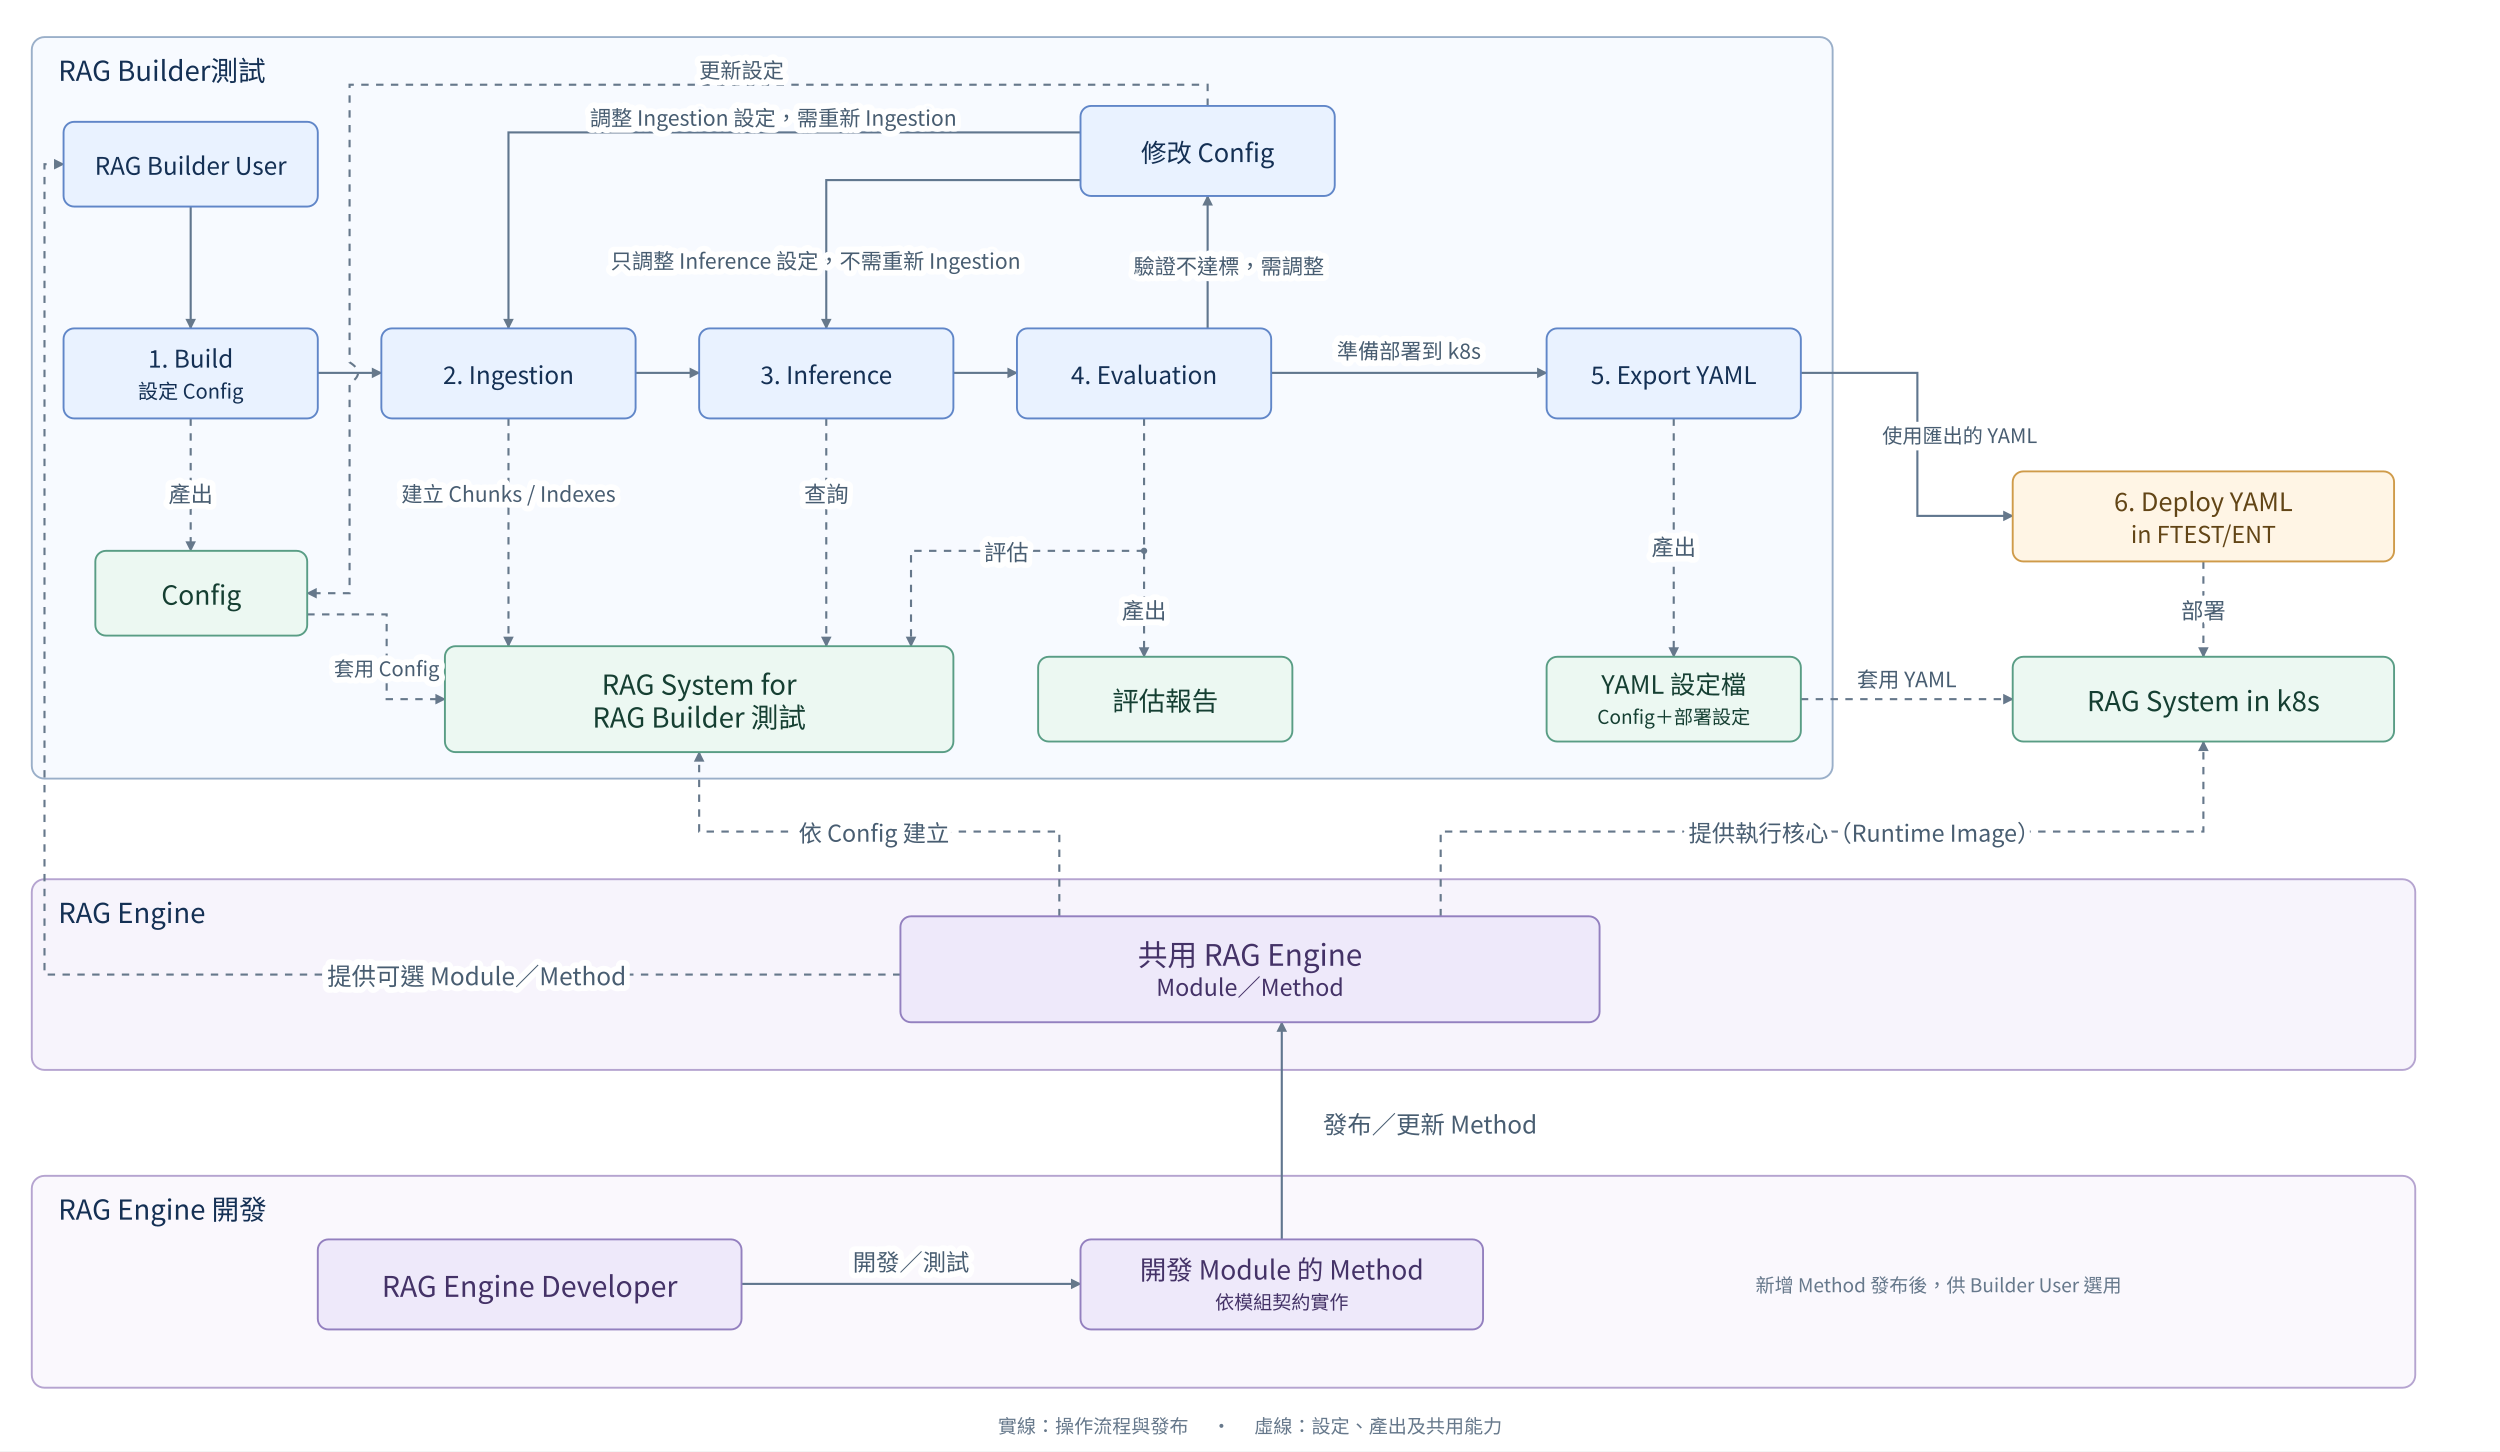
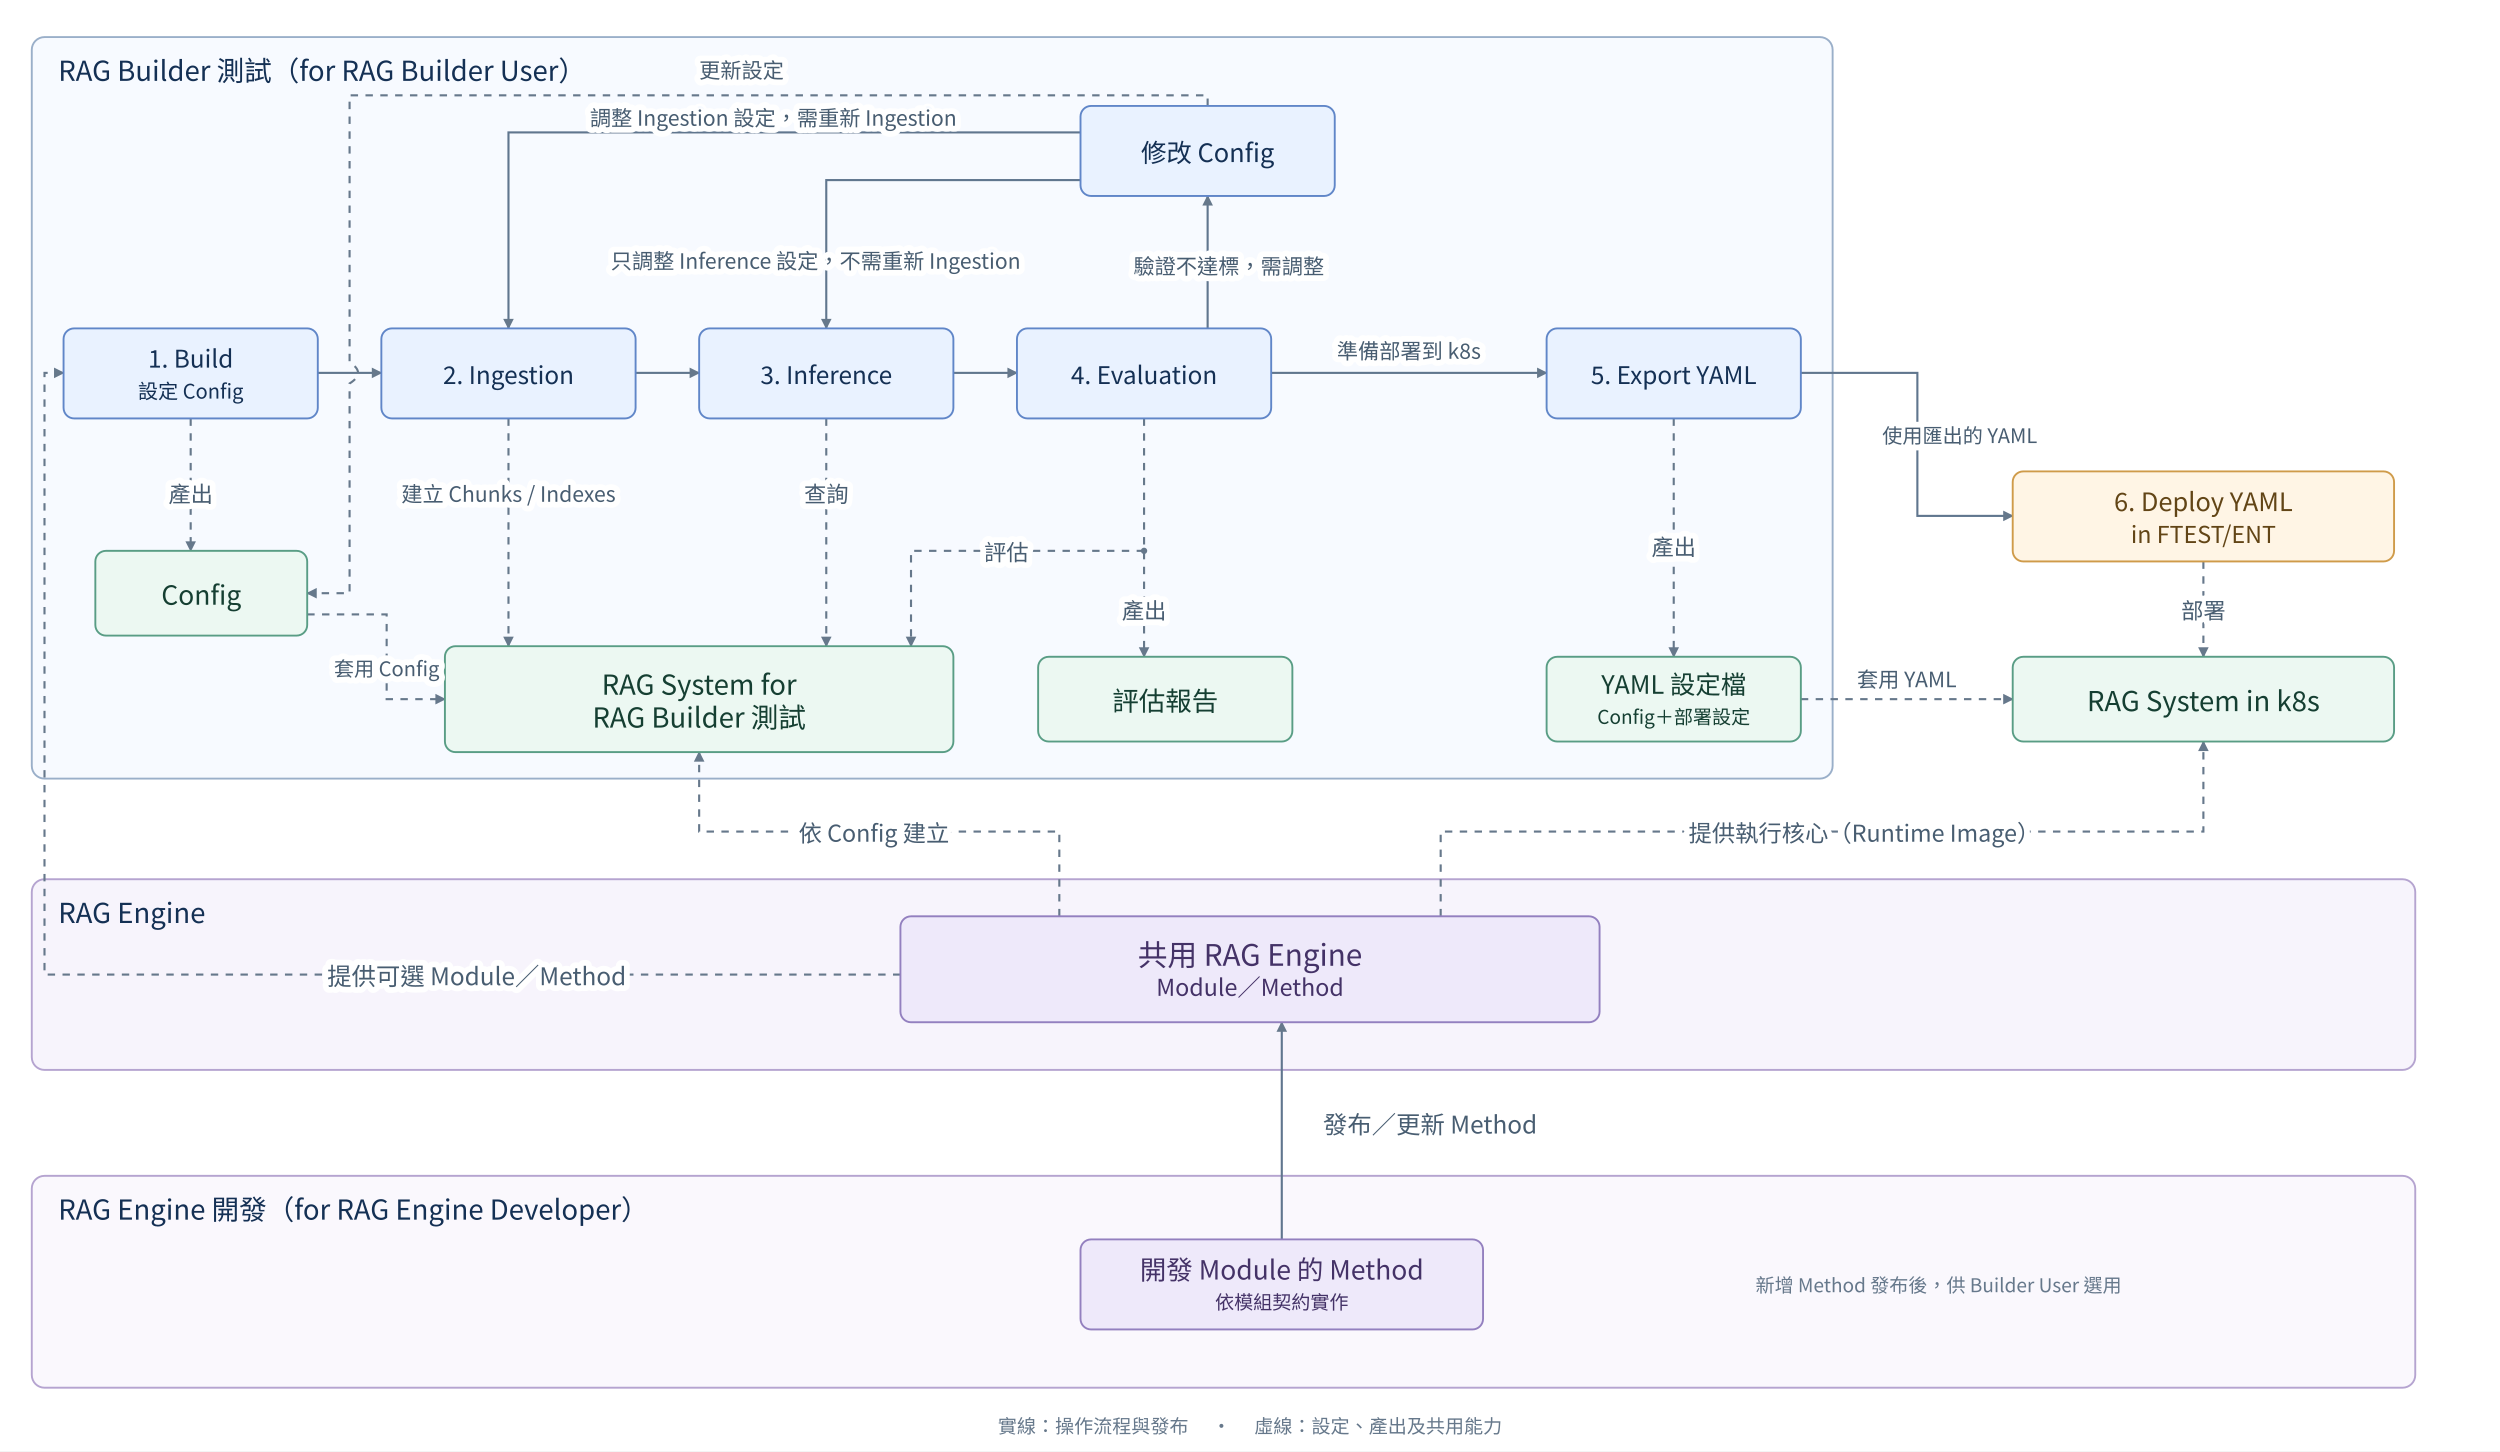
<svg xmlns="http://www.w3.org/2000/svg" width="2360" height="1370" viewBox="0 0 2360 1370" role="img" aria-labelledby="title desc">
  <defs>
    <marker id="arrow" markerWidth="10" markerHeight="10" refX="9" refY="5" orient="auto" markerUnits="userSpaceOnUse">
      <path d="M0,0 L10,5 L0,10 Z" fill="#66788b" />
    </marker>
  </defs>
  <style>
text{font-family:'Noto Sans CJK TC','Noto Sans TC','Microsoft JhengHei',sans-serif;font-weight:400;text-anchor:middle;dominant-baseline:central;fill:#143054}
.step rect{fill:#e9f2ff;stroke:#6086c8}.object rect{fill:#ecf8f2;stroke:#599d85}.object text{fill:#153f32}
.deploy rect{fill:#fff5e5;stroke:#cf9b4a}.deploy text{fill:#624516}.engine rect{fill:#eee9fa;stroke:#9380bf}.engine text{fill:#443267}
.node rect{stroke-width:1.8}.edge{fill:none;stroke:#60768e;stroke-width:2;marker-end:url(#arrow)}
.relation{stroke:#66788b;stroke-dasharray:7 7}.edge-label{fill:#485d71;stroke:white;stroke-width:11;stroke-linejoin:round;paint-order:stroke fill}
.frame-title{font-size:26;text-anchor:start;font-weight:500}.note{font-size:18;fill:#66788b}
</style>
  <rect width="2360" height="1370" fill="white" />
  <g id="BUILDER" class="frame">
    <rect x="30" y="35" width="1700" height="700" rx="12" fill="#f7faff" stroke="#9aafc9" stroke-width="1.8" />
-     <text class="frame-title" x="55" y="65">RAG Builder測試</text>
+     <text class="frame-title" x="55" y="65">RAG Builder 測試（for RAG Builder User）</text>
  </g>
  <g id="ENGINE" class="frame">
    <rect x="30" y="830" width="2250" height="180" rx="12" fill="#f7f4fc" stroke="#b5a4d0" stroke-width="1.8" />
    <text class="frame-title" x="55" y="860">RAG Engine</text>
  </g>
  <g id="DEVELOPMENT" class="frame">
    <rect x="30" y="1110" width="2250" height="200" rx="12" fill="#faf8fd" stroke="#b5a4d0" stroke-width="1.8" />
-     <text class="frame-title" x="55" y="1140">RAG Engine 開發</text>
+     <text class="frame-title" x="55" y="1140">RAG Engine 開發（for RAG Engine Developer）</text>
  </g>
-   <path id="edge-U-B" data-source="U" data-target="B" data-label="" class="edge" d="M180,195 L180,310" />
  <path id="edge-B-I" data-source="B" data-target="I" data-label="" class="edge" d="M300,352 L360,352" />
  <path id="edge-I-Q" data-source="I" data-target="Q" data-label="" class="edge" d="M600,352 L660,352" />
  <path id="edge-Q-E" data-source="Q" data-target="E" data-label="" class="edge" d="M900,352 L960,352" />
  <path id="edge-E-X" data-source="E" data-target="X" data-label="準備部署到 k8s" class="edge" d="M1200,352 L1460,352" />
  <path id="edge-E-C" data-source="E" data-target="C" data-label="驗證不達標，需調整" class="edge" d="M1140,310 L1140,185" />
  <path id="edge-C-I" data-source="C" data-target="I" data-label="調整 Ingestion 設定，需重新 Ingestion" class="edge" d="M1020,125 L480,125 L480,310" />
  <path id="edge-C-Q" data-source="C" data-target="Q" data-label="只調整 Inference 設定，不需重新 Ingestion" class="edge" d="M1020,170 L780,170 L780,310" />
  <path id="edge-B-F" data-source="B" data-target="F" data-label="產出" class="edge relation" d="M180,395 L180,520" />
-   <path id="edge-C-F" data-source="C" data-target="F" data-label="更新設定" class="edge relation" d="M1140,100 L1140,80 L330,80 L330,342 Q346,352 330,362 L330,560 L290,560" />
+   <path id="edge-C-F" data-source="C" data-target="F" data-label="更新設定" class="edge relation" d="M1140,100 L1140,90 L330,90 L330,342 Q346,352 330,362 L330,560 L290,560" />
  <path id="edge-F-S" data-source="F" data-target="S" data-label="套用 Config" class="edge relation" d="M290,580 L365,580 L365,660 L420,660" />
  <path id="edge-I-S" data-source="I" data-target="S" data-label="建立 Chunks / Indexes" class="edge relation" d="M480,395 L480,610" />
  <path id="edge-Q-S" data-source="Q" data-target="S" data-label="查詢" class="edge relation" d="M780,395 L780,610" />
  <path id="edge-E-S" data-source="E" data-target="S" data-label="評估" class="edge relation" d="M1080,520 L860,520 L860,610" />
  <path id="edge-E-R" data-source="E" data-target="R" data-label="產出" class="edge relation" d="M1080,395 L1080,620" />
  <path id="edge-X-Y" data-source="X" data-target="Y" data-label="產出" class="edge relation" d="M1580,395 L1580,620" />
  <path id="edge-X-D" data-source="X" data-target="D" data-label="使用匯出的 YAML" class="edge" d="M1700,352 L1810,352 L1810,487 L1900,487" />
  <path id="edge-D-K" data-source="D" data-target="K" data-label="部署" class="edge relation" d="M2080,530 L2080,620" />
  <path id="edge-Y-K" data-source="Y" data-target="K" data-label="套用 YAML" class="edge relation" d="M1700,660 L1900,660" />
  <path id="edge-GE-S" data-source="GE" data-target="S" data-label="依 Config 建立" class="edge relation" d="M1000,865 L1000,785 L660,785 L660,710" />
  <path id="edge-GE-K" data-source="GE" data-target="K" data-label="提供執行核心（Runtime Image）" class="edge relation" d="M1360,865 L1360,785 L2080,785 L2080,700" />
-   <path id="edge-GE-U" data-source="GE" data-target="U" data-label="提供可選 Module／Method" class="edge relation" d="M850,920 L42,920 L42,155 L60,155" />
-   <path id="edge-DEV-M" data-source="DEV" data-target="M" data-label="開發／測試" class="edge" d="M700,1212 L1020,1212" />
+   <path id="edge-GE-B" data-source="GE" data-target="B" data-label="提供可選 Module／Method" class="edge relation" d="M850,920 L42,920 L42,352 L60,352" />
  <path id="edge-M-GE" data-source="M" data-target="GE" data-label="發布／更新 Method" class="edge" d="M1210,1170 L1210,965" />
  <circle cx="1080" cy="520" r="3" fill="#66788b" />
-   <g id="U" class="node step" data-label="RAG Builder User">
-     <rect x="60" y="115" width="240" height="80" rx="10" />
-     <text x="180.0" y="155.0" font-size="23">RAG Builder User</text>
-   </g>
  <g id="B" class="node step" data-label="1. Build（設定 Config）">
    <rect x="60" y="310" width="240" height="85" rx="10" />
    <text x="180.0" y="337.0" font-size="23">1. Build</text>
    <text x="180.0" y="368.0" font-size="19">設定 Config</text>
  </g>
  <g id="I" class="node step" data-label="2. Ingestion">
    <rect x="360" y="310" width="240" height="85" rx="10" />
    <text x="480.0" y="352.5" font-size="23">2. Ingestion</text>
  </g>
  <g id="Q" class="node step" data-label="3. Inference">
    <rect x="660" y="310" width="240" height="85" rx="10" />
    <text x="780.0" y="352.5" font-size="23">3. Inference</text>
  </g>
  <g id="E" class="node step" data-label="4. Evaluation">
    <rect x="960" y="310" width="240" height="85" rx="10" />
    <text x="1080.0" y="352.5" font-size="23">4. Evaluation</text>
  </g>
  <g id="X" class="node step" data-label="5. Export YAML">
    <rect x="1460" y="310" width="240" height="85" rx="10" />
    <text x="1580.0" y="352.5" font-size="23">5. Export YAML</text>
  </g>
  <g id="C" class="node step" data-label="修改 Config">
    <rect x="1020" y="100" width="240" height="85" rx="10" />
    <text x="1140.0" y="142.5" font-size="24">修改 Config</text>
  </g>
  <g id="F" class="node object" data-label="Config">
    <rect x="90" y="520" width="200" height="80" rx="10" />
    <text x="190.0" y="560.0" font-size="25">Config</text>
  </g>
  <g id="S" class="node object" data-label="RAG System for RAG Builder 測試">
    <rect x="420" y="610" width="480" height="100" rx="10" />
    <text x="660.0" y="644.5" font-size="26">RAG System for</text>
    <text x="660.0" y="675.5" font-size="26">RAG Builder 測試</text>
  </g>
  <g id="R" class="node object" data-label="評估報告">
    <rect x="980" y="620" width="240" height="80" rx="10" />
    <text x="1100.0" y="660.0" font-size="25">評估報告</text>
  </g>
  <g id="Y" class="node object" data-label="YAML 設定檔（Config＋部署設定）">
    <rect x="1460" y="620" width="240" height="80" rx="10" />
    <text x="1580.0" y="644.5" font-size="24">YAML 設定檔</text>
    <text x="1580.0" y="675.5" font-size="18">Config＋部署設定</text>
  </g>
  <g id="D" class="node deploy" data-label="6. Deploy YAML in FTEST/ENT">
    <rect x="1900" y="445" width="360" height="85" rx="10" />
    <text x="2080.0" y="472.0" font-size="24">6. Deploy YAML</text>
    <text x="2080.0" y="503.0" font-size="22">in FTEST/ENT</text>
  </g>
  <g id="K" class="node object" data-label="RAG System in k8s">
    <rect x="1900" y="620" width="360" height="80" rx="10" />
    <text x="2080.0" y="660.0" font-size="26">RAG System in k8s</text>
  </g>
  <g id="GE" class="node engine" data-label="共用 RAG Engine（Module／Method）">
    <rect x="850" y="865" width="660" height="100" rx="10" />
    <text x="1180.0" y="899.5" font-size="28">共用 RAG Engine</text>
    <text x="1180.0" y="930.5" font-size="22">Module／Method</text>
  </g>
-   <g id="DEV" class="node engine" data-label="RAG Engine Developer">
-     <rect x="300" y="1170" width="400" height="85" rx="10" />
-     <text x="500.0" y="1212.5" font-size="27">RAG Engine Developer</text>
-   </g>
  <g id="M" class="node engine" data-label="開發 Module 的 Method">
    <rect x="1020" y="1170" width="380" height="85" rx="10" />
    <text x="1210.0" y="1197.0" font-size="25">開發 Module 的 Method</text>
    <text x="1210.0" y="1228.0" font-size="18">依模組契約實作</text>
  </g>
  <text class="edge-label" x="1330" y="330" font-size="20">準備部署到 k8s</text>
  <text class="edge-label" x="1160" y="250" font-size="20">驗證不達標，需調整</text>
  <text class="edge-label" x="730" y="110" font-size="20">調整 Ingestion 設定，需重新 Ingestion</text>
  <text class="edge-label" x="770" y="245" font-size="20">只調整 Inference 設定，不需重新 Ingestion</text>
  <text class="edge-label" x="700" y="65" font-size="20">更新設定</text>
  <text class="edge-label" x="180" y="465" font-size="21">產出</text>
  <text class="edge-label" x="365" y="630" font-size="19">套用 Config</text>
  <text class="edge-label" x="480" y="465" font-size="20">建立 Chunks / Indexes</text>
  <text class="edge-label" x="780" y="465" font-size="21">查詢</text>
  <text class="edge-label" x="950" y="520" font-size="21">評估</text>
  <text class="edge-label" x="1080" y="575" font-size="21">產出</text>
  <text class="edge-label" x="1580" y="515" font-size="21">產出</text>
  <text class="edge-label" x="1850" y="410" font-size="19">使用匯出的 YAML</text>
  <text class="edge-label" x="2080" y="575" font-size="21">部署</text>
  <text class="edge-label" x="1800" y="640" font-size="20">套用 YAML</text>
  <text class="edge-label" x="825" y="785" font-size="22">依 Config 建立</text>
  <text class="edge-label" x="1760" y="785" font-size="22">提供執行核心（Runtime Image）</text>
  <text class="edge-label" x="450" y="920" font-size="23">提供可選 Module／Method</text>
-   <text class="edge-label" x="860" y="1190" font-size="22">開發／測試</text>
  <text class="edge-label" x="1350" y="1060" font-size="23">發布／更新 Method</text>
  <text class="note" x="1830" y="1212">新增 Method 發布後，供 Builder User 選用</text>
  <text class="note" x="1180" y="1345">實線：操作流程與發布　 ·　 虛線：設定、產出及共用能力</text>
</svg>
